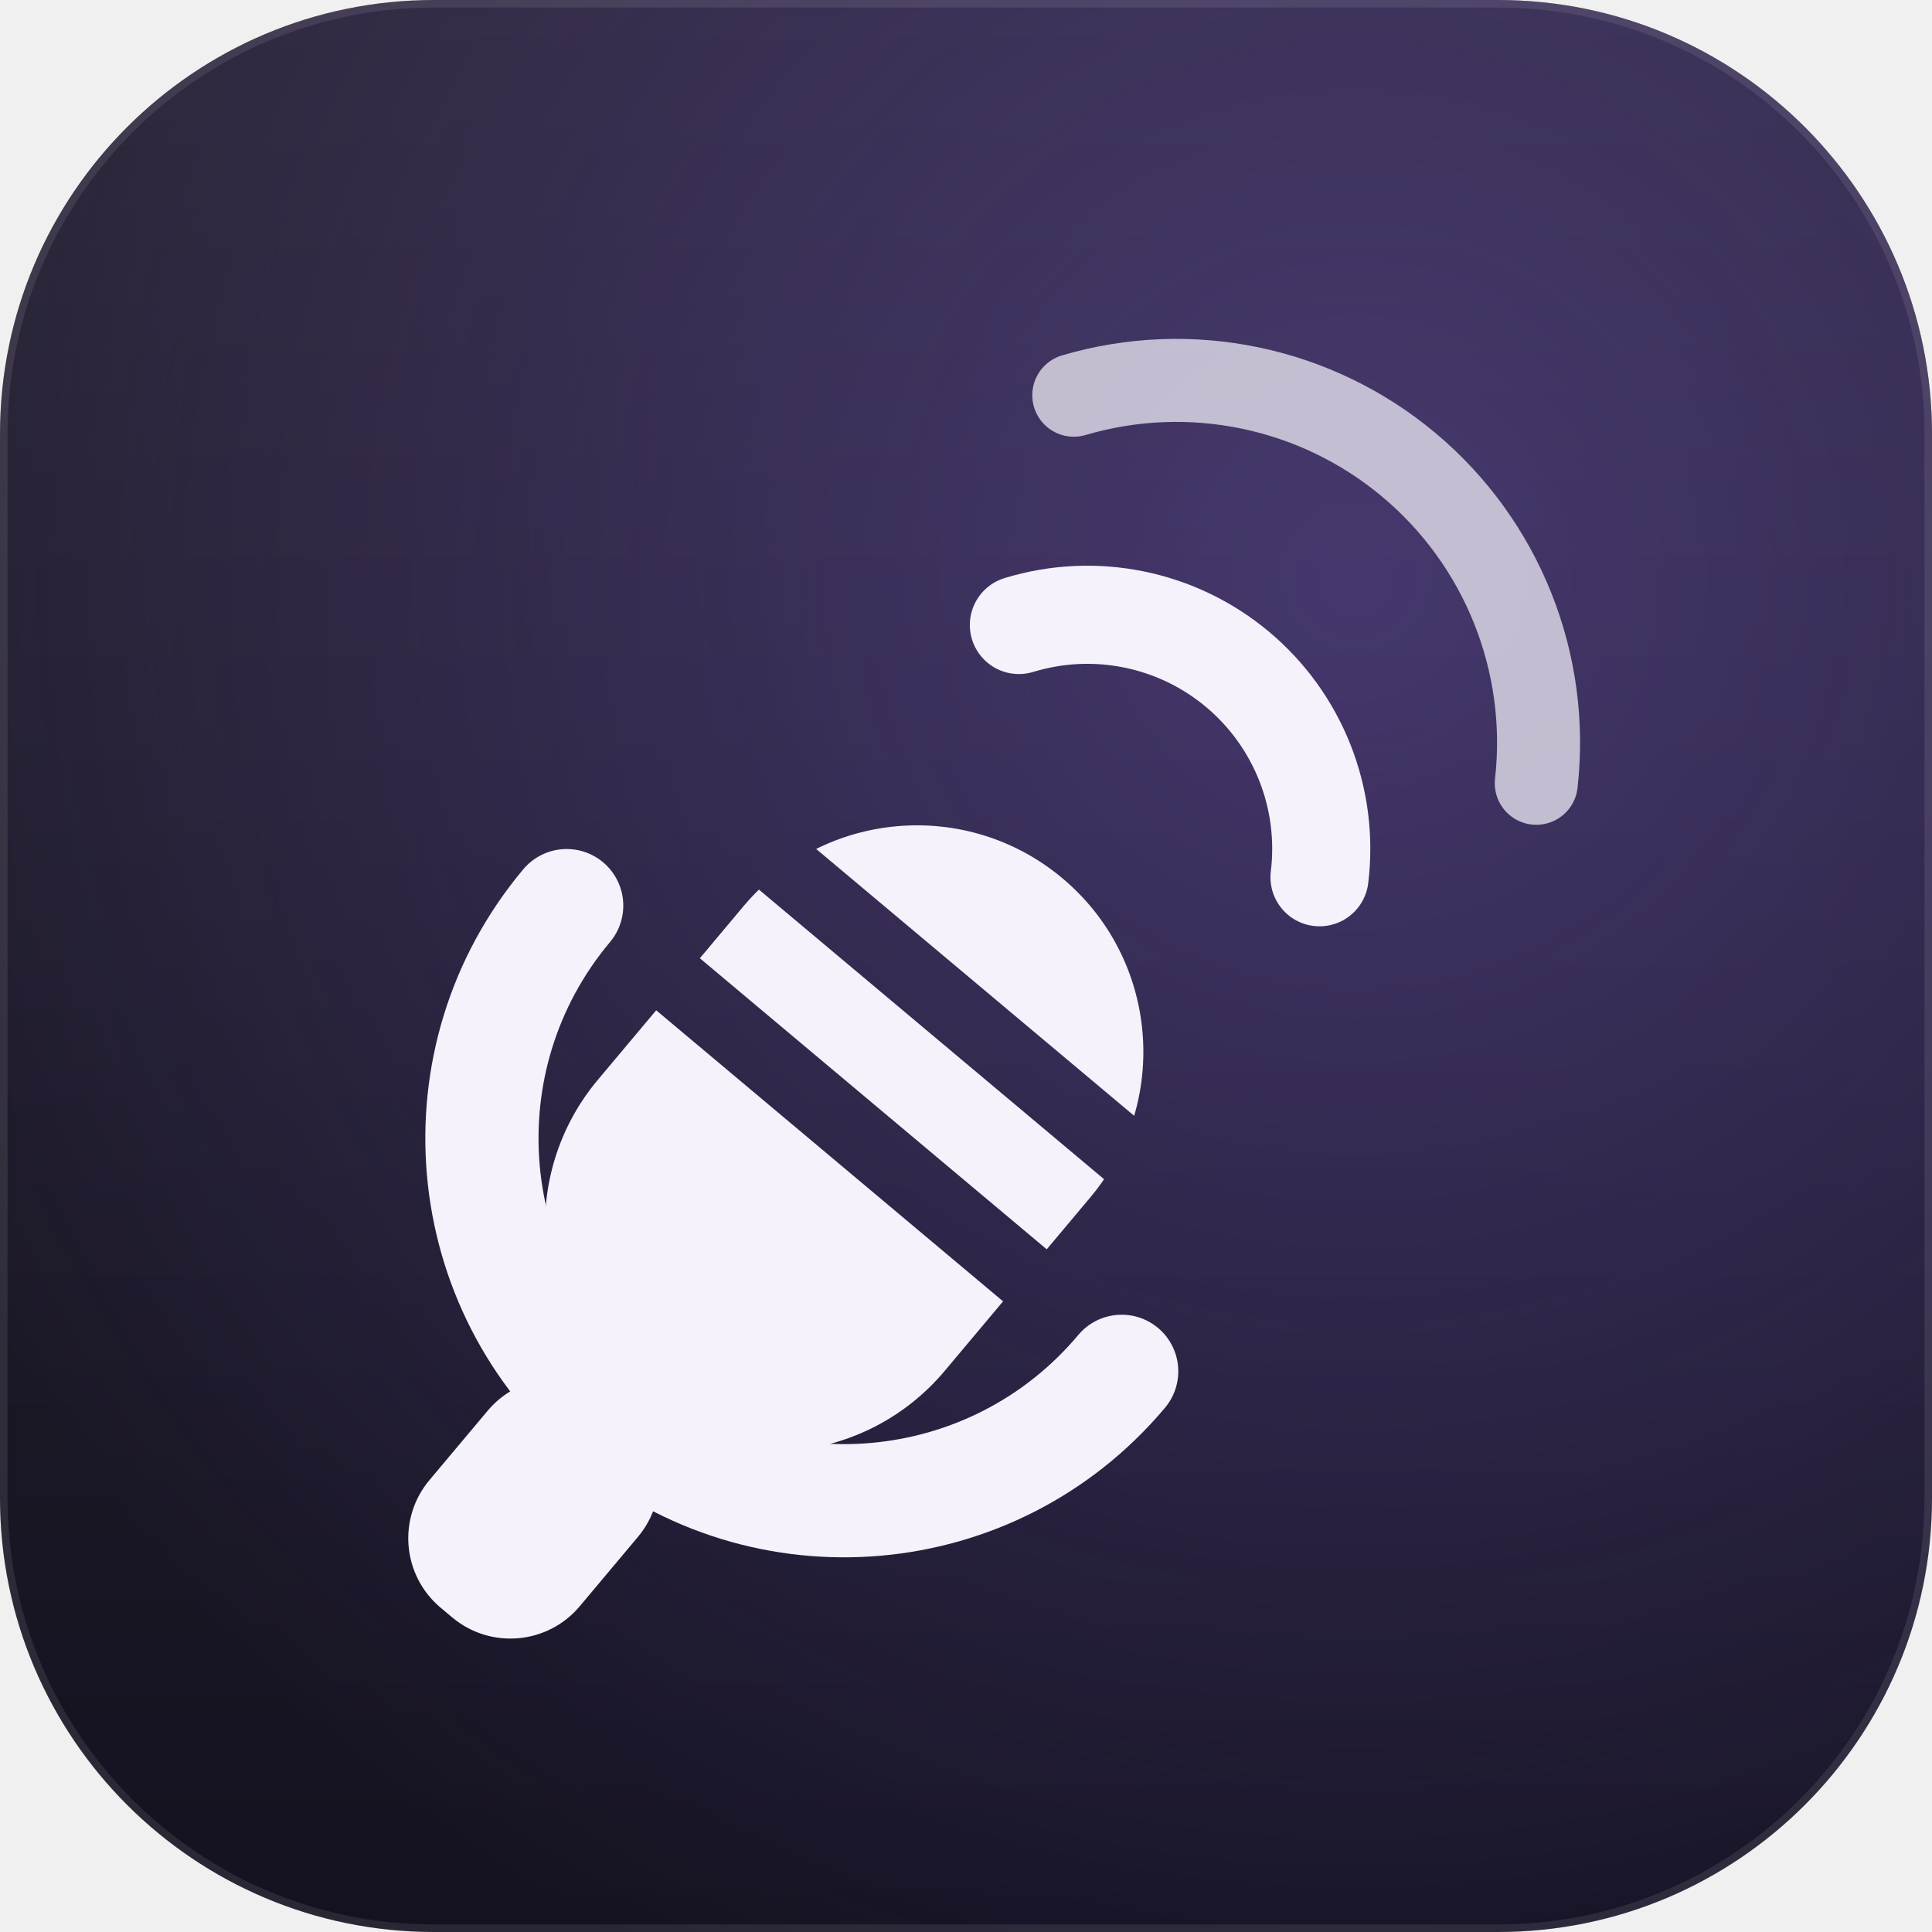
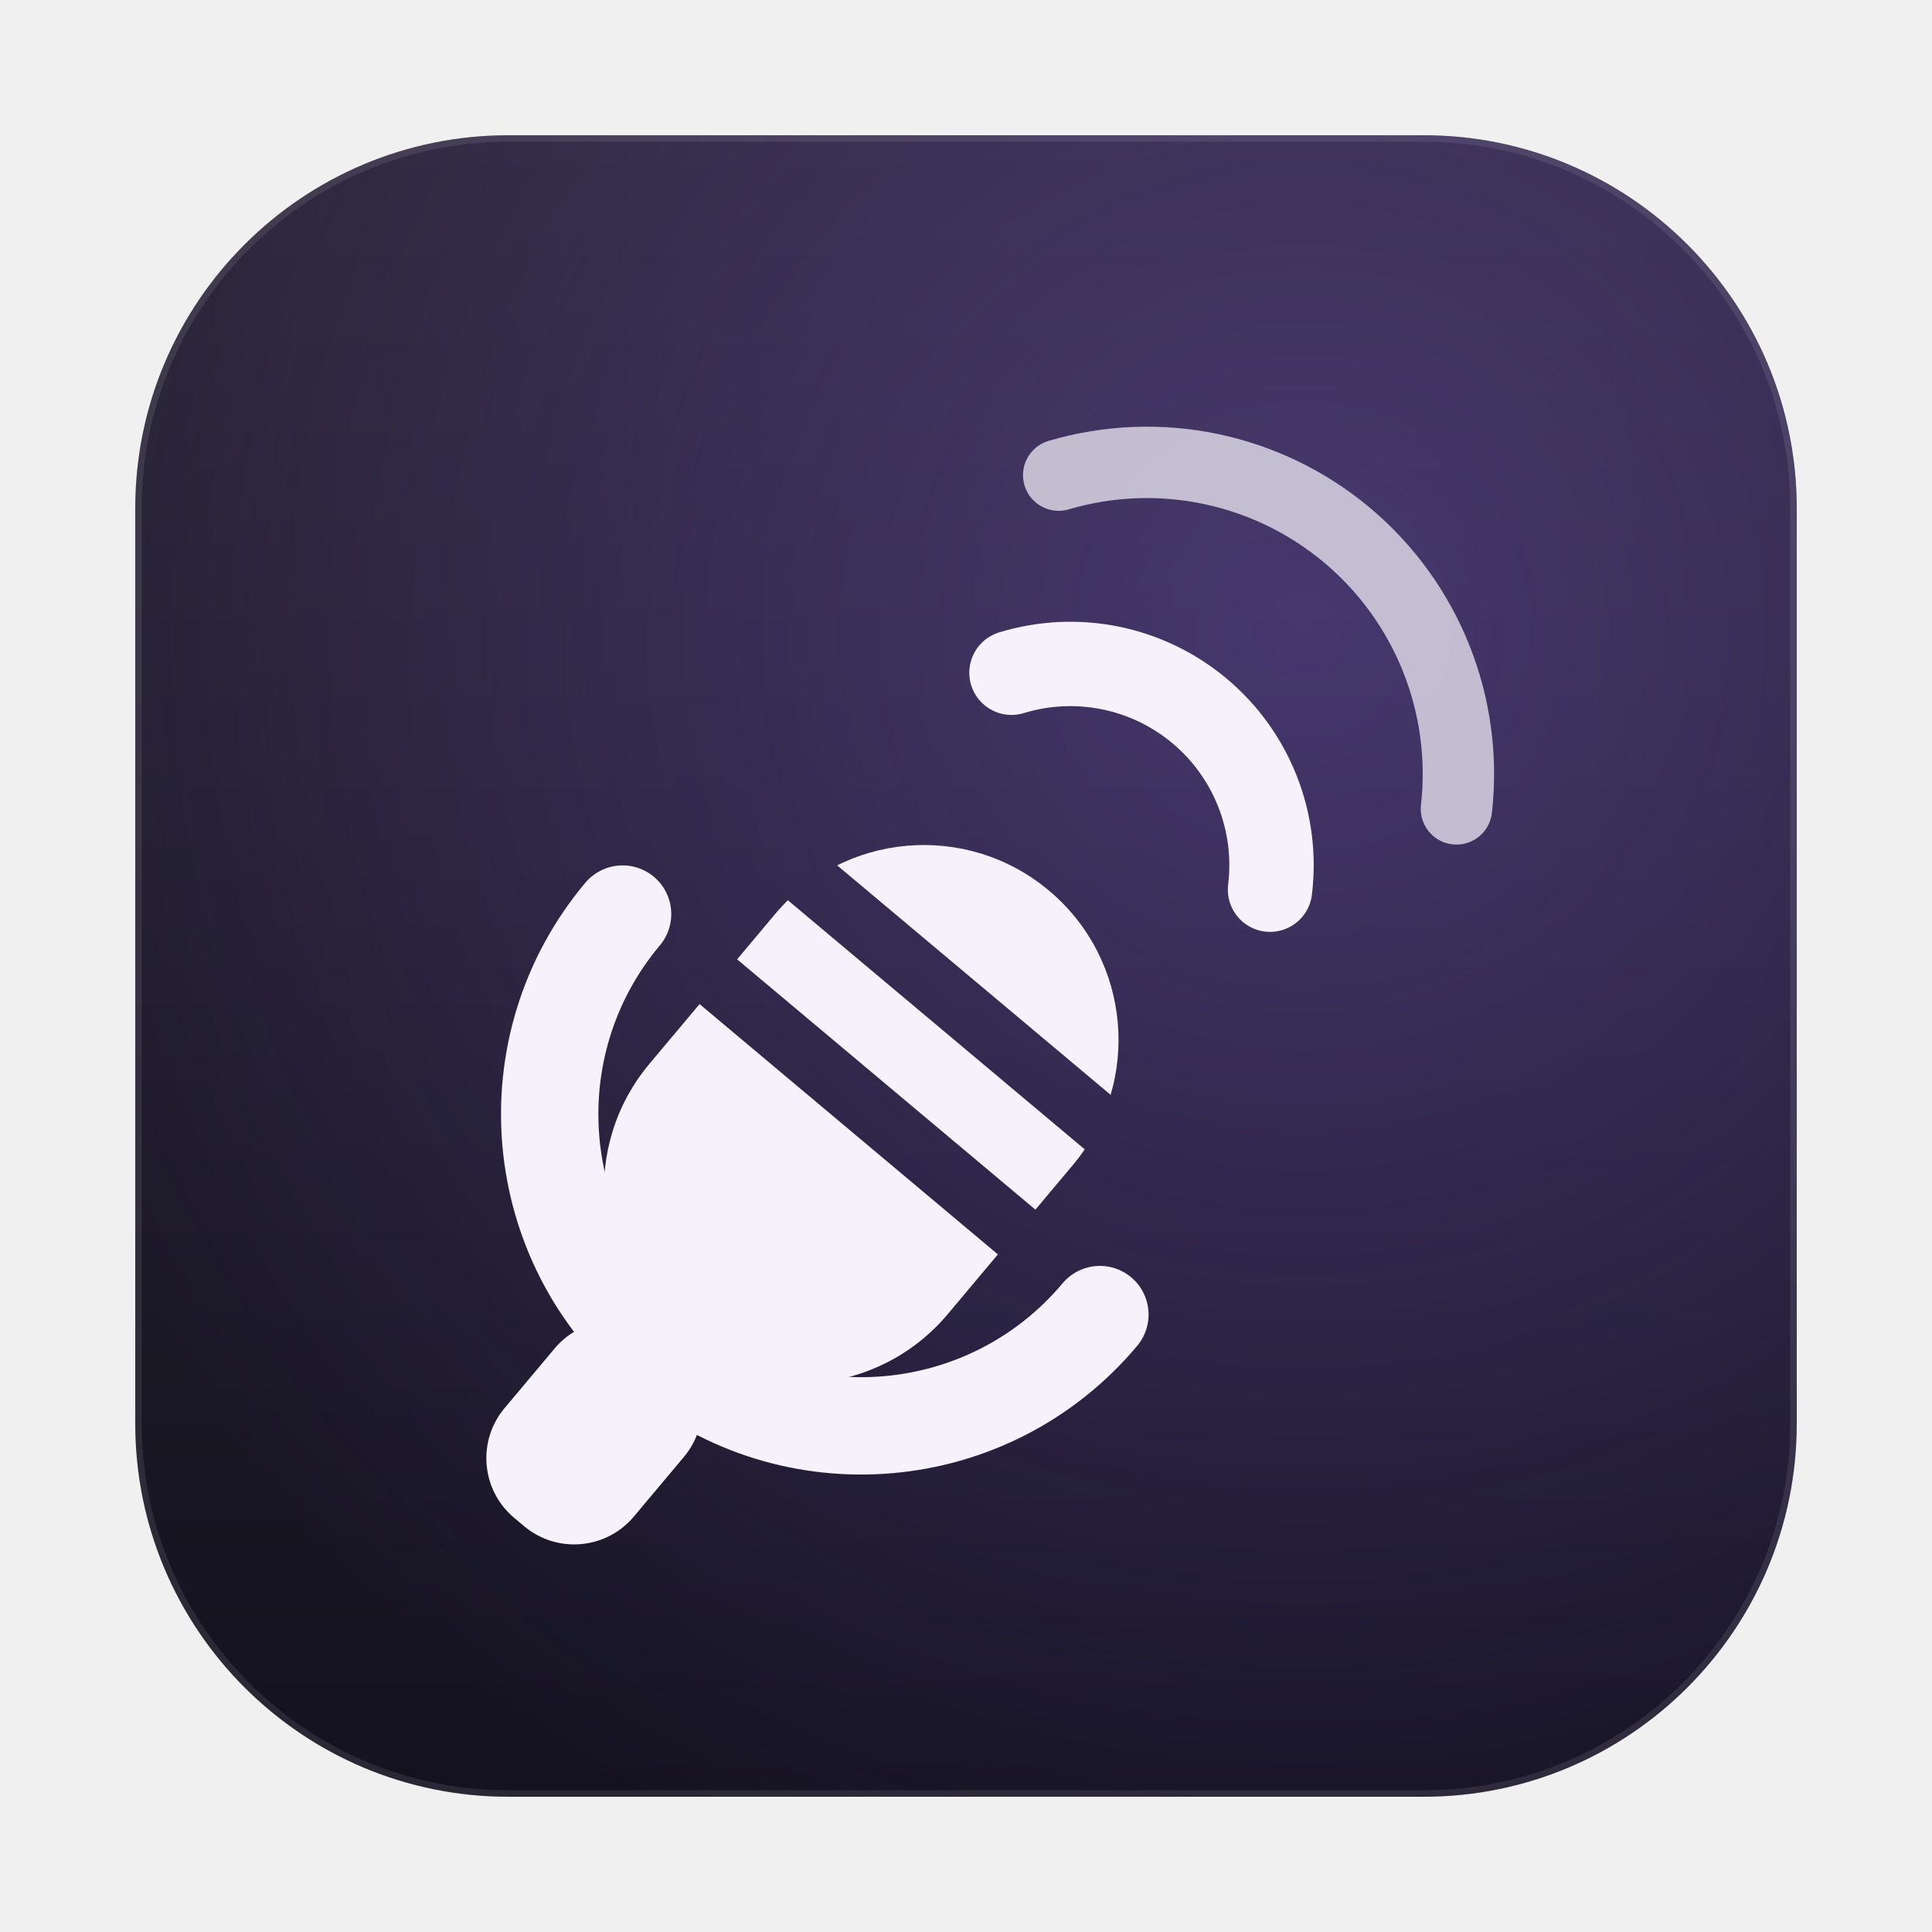
<svg xmlns="http://www.w3.org/2000/svg" viewBox="0 0 512 512">
  <defs>
    <linearGradient id="stage" x1="0" y1="0" x2="0" y2="1">
      <stop offset="0" stop-color="#2a2534" />
      <stop offset="1" stop-color="#141220" />
    </linearGradient>
    <radialGradient id="vib" cx="0.70" cy="0.30" r="0.8">
      <stop offset="0" stop-color="#8f6bf5" stop-opacity="0.32" />
      <stop offset="1" stop-color="#8f6bf5" stop-opacity="0" />
    </radialGradient>
    <clipPath id="tile">
      <rect width="512" height="512" rx="115" />
    </clipPath>
    <mask id="stencil">
      <rect width="512" height="512" fill="black" />
      <g transform="translate(252 268) rotate(40) translate(-252 -268)">
        <rect x="192" y="222" width="120" height="180" rx="60" fill="white" />
        <path d="M 156 312 a 96 96 0 0 0 192 0" fill="none" stroke="white" stroke-width="30" stroke-linecap="round" />
        <rect x="226" y="404" width="52" height="72" rx="24" fill="white" />
        <rect x="182" y="258" width="140" height="18" fill="black" />
        <rect x="182" y="300" width="140" height="18" fill="black" />
        <path d="M 200 178 A 62 62 0 0 1 304 178" fill="none" stroke="white" stroke-width="26" stroke-linecap="round" />
        <path d="M 172 122 A 96 96 0 0 1 332 122" fill="none" stroke="white" stroke-width="22" stroke-linecap="round" opacity="0.72" />
      </g>
    </mask>
  </defs>
-   <rect width="512" height="512" rx="115" fill="url(#stage)" />
-   <g clip-path="url(#tile)">
-     <rect width="512" height="512" fill="url(#vib)" />
-     <rect width="512" height="512" fill="#f5f2fb" mask="url(#stencil)" />
+   <g transform="translate(35.84 35.84) scale(0.86)">
+     <rect width="512" height="512" rx="115" fill="url(#stage)" />
+     <g clip-path="url(#tile)">
+       <rect width="512" height="512" fill="url(#vib)" />
+       <rect width="512" height="512" fill="#f5f2fb" mask="url(#stencil)" />
+     </g>
+     <rect x="1" y="1" width="510" height="510" rx="114" fill="none" stroke="#ffffff" stroke-opacity="0.09" stroke-width="2" />
  </g>
-   <rect x="1" y="1" width="510" height="510" rx="114" fill="none" stroke="#ffffff" stroke-opacity="0.09" stroke-width="2" />
</svg>
